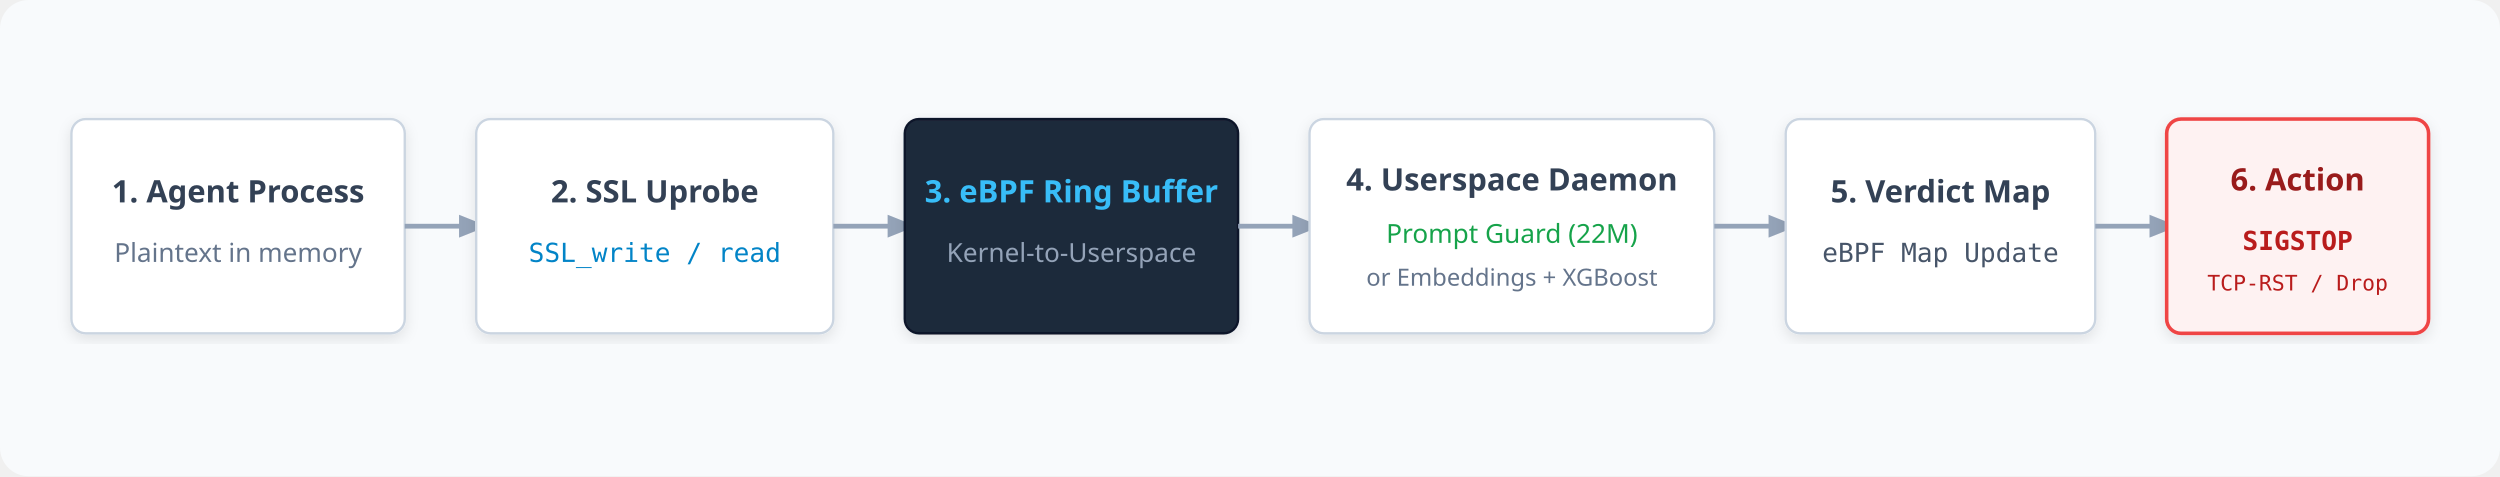
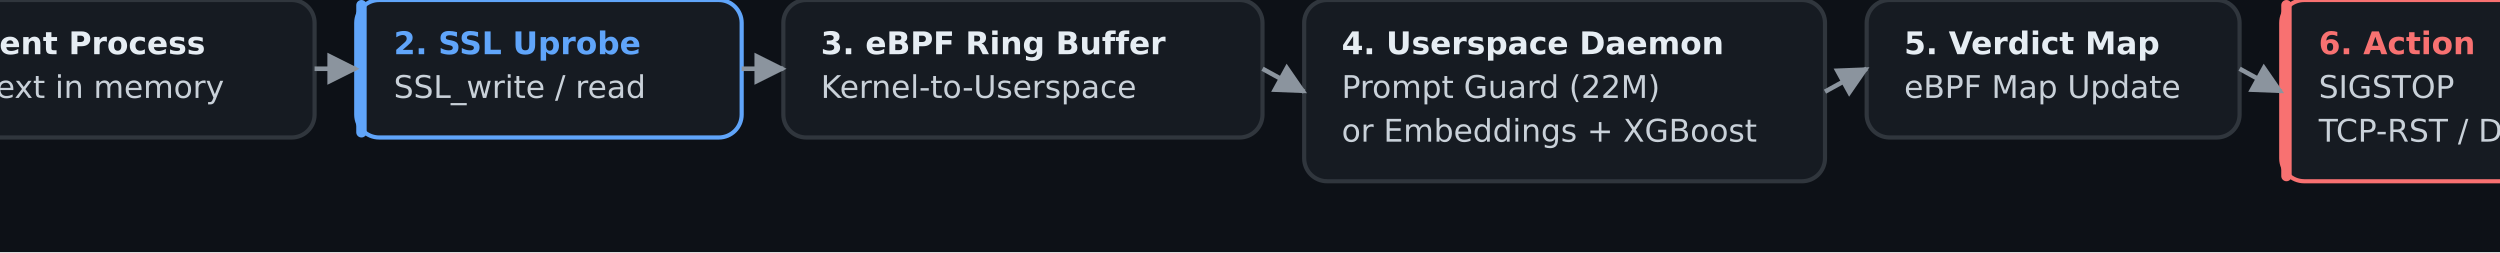
- <svg xmlns="http://www.w3.org/2000/svg" viewBox="0 0 1050 200" width="100%" height="100%">
-   <defs>
-     <filter id="shadow" x="-5%" y="-5%" width="110%" height="110%">
-       <feDropShadow dx="0" dy="2" stdDeviation="3" flood-opacity="0.1" />
-     </filter>
-     <marker id="arrow" viewBox="0 0 10 10" refX="6" refY="5" markerWidth="6" markerHeight="6" orient="auto-start-reverse">
-       <path d="M 0 1 L 10 5 L 0 9 z" fill="#94a3b8" />
-     </marker>
-   </defs>
-   <rect width="1050" height="200" fill="#f8fafc" rx="12" />
-   <rect x="30" y="50" width="140" height="90" rx="6" fill="#ffffff" stroke="#cbd5e1" filter="url(#shadow)" />
-   <text x="100" y="85" fill="#334155" font-family="sans-serif" font-weight="bold" font-size="13" text-anchor="middle">1. Agent Process</text>
-   <text x="100" y="110" fill="#64748b" font-family="sans-serif" font-size="11" text-anchor="middle">Plaintext in memory</text>
-   <line x1="170" y1="95" x2="200" y2="95" stroke="#94a3b8" stroke-width="2" marker-end="url(#arrow)" />
-   <rect x="200" y="50" width="150" height="90" rx="6" fill="#ffffff" stroke="#cbd5e1" filter="url(#shadow)" />
-   <text x="275" y="85" fill="#334155" font-family="sans-serif" font-weight="bold" font-size="13" text-anchor="middle">2. SSL Uprobe</text>
-   <text x="275" y="110" fill="#0284c7" font-family="monospace" font-size="11" text-anchor="middle">SSL_write / read</text>
-   <line x1="350" y1="95" x2="380" y2="95" stroke="#94a3b8" stroke-width="2" marker-end="url(#arrow)" />
-   <rect x="380" y="50" width="140" height="90" rx="6" fill="#1e293b" stroke="#0f172a" filter="url(#shadow)" />
-   <text x="450" y="85" fill="#38bdf8" font-family="sans-serif" font-weight="bold" font-size="13" text-anchor="middle">3. eBPF Ring Buffer</text>
-   <text x="450" y="110" fill="#94a3b8" font-family="sans-serif" font-size="11" text-anchor="middle">Kernel-to-Userspace</text>
-   <line x1="520" y1="95" x2="550" y2="95" stroke="#94a3b8" stroke-width="2" marker-end="url(#arrow)" />
-   <rect x="550" y="50" width="170" height="90" rx="6" fill="#ffffff" stroke="#cbd5e1" filter="url(#shadow)" />
-   <text x="635" y="80" fill="#334155" font-family="sans-serif" font-weight="bold" font-size="13" text-anchor="middle">4. Userspace Daemon</text>
-   <text x="635" y="102" fill="#16a34a" font-family="sans-serif" font-size="11" text-anchor="middle">Prompt Guard (22M)</text>
-   <text x="635" y="120" fill="#64748b" font-family="sans-serif" font-size="10" text-anchor="middle">or Embeddings + XGBoost</text>
-   <line x1="720" y1="95" x2="750" y2="95" stroke="#94a3b8" stroke-width="2" marker-end="url(#arrow)" />
-   <rect x="750" y="50" width="130" height="90" rx="6" fill="#ffffff" stroke="#cbd5e1" filter="url(#shadow)" />
-   <text x="815" y="85" fill="#334155" font-family="sans-serif" font-weight="bold" font-size="13" text-anchor="middle">5. Verdict Map</text>
-   <text x="815" y="110" fill="#475569" font-family="monospace" font-size="11" text-anchor="middle">eBPF Map Update</text>
-   <line x1="880" y1="95" x2="910" y2="95" stroke="#94a3b8" stroke-width="2" marker-end="url(#arrow)" />
-   <rect x="910" y="50" width="110" height="90" rx="6" fill="#fef2f2" stroke="#ef4444" stroke-width="1.5" filter="url(#shadow)" />
-   <text x="965" y="80" fill="#991b1b" font-family="sans-serif" font-weight="bold" font-size="13" text-anchor="middle">6. Action</text>
-   <text x="965" y="105" fill="#b91c1c" font-family="monospace" font-size="11" font-weight="bold" text-anchor="middle">SIGSTOP</text>
-   <text x="965" y="122" fill="#b91c1c" font-family="monospace" font-size="9" text-anchor="middle">TCP-RST / Drop</text>
+ <svg xmlns="http://www.w3.org/2000/svg" width="1200" height="121" viewBox="0 0 1200 121" font-family="'Space Grotesk', DejaVu Sans, Verdana, sans-serif">
+   <rect width="1200" height="121" fill="#0d1117" />
+   <text x="40" y="54" font-size="30" font-weight="bold" fill="#ffffff" letter-spacing="-0.5" />
+   <rect x="-62" y="0" width="213" height="66" rx="11" fill="#161b22" stroke="#30363d" stroke-width="2" />
+   <text x="-44" y="26" font-size="15" font-weight="bold" fill="#e6edf3">1. Agent Process</text>
+   <text x="-44" y="47" font-size="15" fill="#c9d1d9" font-family="'Space Grotesk', 'DejaVu Sans', Verdana, sans-serif">Plaintext in memory</text>
+   <rect x="171" y="0" width="185" height="66" rx="11" fill="#161b22" stroke="#60a5fa" stroke-width="2" />
+   <rect x="171" y="0" width="5" height="66" rx="2.5" fill="#60a5fa" />
+   <text x="189" y="26" font-size="15" font-weight="bold" fill="#60a5fa">2. SSL Uprobe</text>
+   <text x="189" y="47" font-size="15" fill="#c9d1d9" font-family="'Space Grotesk', 'DejaVu Sans', Verdana, sans-serif">SSL_write / read</text>
+   <rect x="376" y="0" width="230" height="66" rx="11" fill="#161b22" stroke="#30363d" stroke-width="2" />
+   <text x="394" y="26" font-size="15" font-weight="bold" fill="#e6edf3">3. eBPF Ring Buffer</text>
+   <text x="394" y="47" font-size="15" fill="#c9d1d9" font-family="'Space Grotesk', 'DejaVu Sans', Verdana, sans-serif">Kernel-to-Userspace</text>
+   <rect x="626" y="0" width="250" height="87" rx="11" fill="#161b22" stroke="#30363d" stroke-width="2" />
+   <text x="644" y="26" font-size="15" font-weight="bold" fill="#e6edf3">4. Userspace Daemon</text>
+   <text x="644" y="47" font-size="15" fill="#c9d1d9" font-family="'Space Grotesk', 'DejaVu Sans', Verdana, sans-serif">Prompt Guard (22M)</text>
+   <text x="644" y="68" font-size="15" fill="#c9d1d9" font-family="'Space Grotesk', 'DejaVu Sans', Verdana, sans-serif">or Embeddings + XGBoost</text>
+   <rect x="896" y="0" width="179" height="66" rx="11" fill="#161b22" stroke="#30363d" stroke-width="2" />
+   <text x="914" y="26" font-size="15" font-weight="bold" fill="#e6edf3">5. Verdict Map</text>
+   <text x="914" y="47" font-size="15" fill="#c9d1d9" font-family="'Space Grotesk', 'DejaVu Sans', Verdana, sans-serif">eBPF Map Update</text>
+   <rect x="1095" y="0" width="167" height="87" rx="11" fill="#161b22" stroke="#f87171" stroke-width="2" />
+   <rect x="1095" y="0" width="5" height="87" rx="2.5" fill="#f87171" />
+   <text x="1113" y="26" font-size="15" font-weight="bold" fill="#f87171">6. Action</text>
+   <text x="1113" y="47" font-size="15" fill="#c9d1d9" font-family="'Space Grotesk', 'DejaVu Sans', Verdana, sans-serif">SIGSTOP</text>
+   <text x="1113" y="68" font-size="15" fill="#c9d1d9" font-family="'Space Grotesk', 'DejaVu Sans', Verdana, sans-serif">TCP-RST / Drop</text>
+   <marker id="ar1" viewBox="0 0 10 10" refX="9" refY="5" markerWidth="7" markerHeight="7" orient="auto-start-reverse">
+     <path d="M 0 0 L 10 5 L 0 10 z" fill="#8b949e" />
+   </marker>
+   <polyline points="151,33 171,33" fill="none" stroke="#8b949e" stroke-width="2.2" marker-end="url(#ar1)" />
+   <polyline points="356,33 376,33" fill="none" stroke="#8b949e" stroke-width="2.2" marker-end="url(#ar1)" />
+   <polyline points="606,33 626,44" fill="none" stroke="#8b949e" stroke-width="2.2" marker-end="url(#ar1)" />
+   <polyline points="876,44 896,33" fill="none" stroke="#8b949e" stroke-width="2.2" marker-end="url(#ar1)" />
+   <polyline points="1075,33 1095,44" fill="none" stroke="#8b949e" stroke-width="2.2" marker-end="url(#ar1)" />
</svg>
